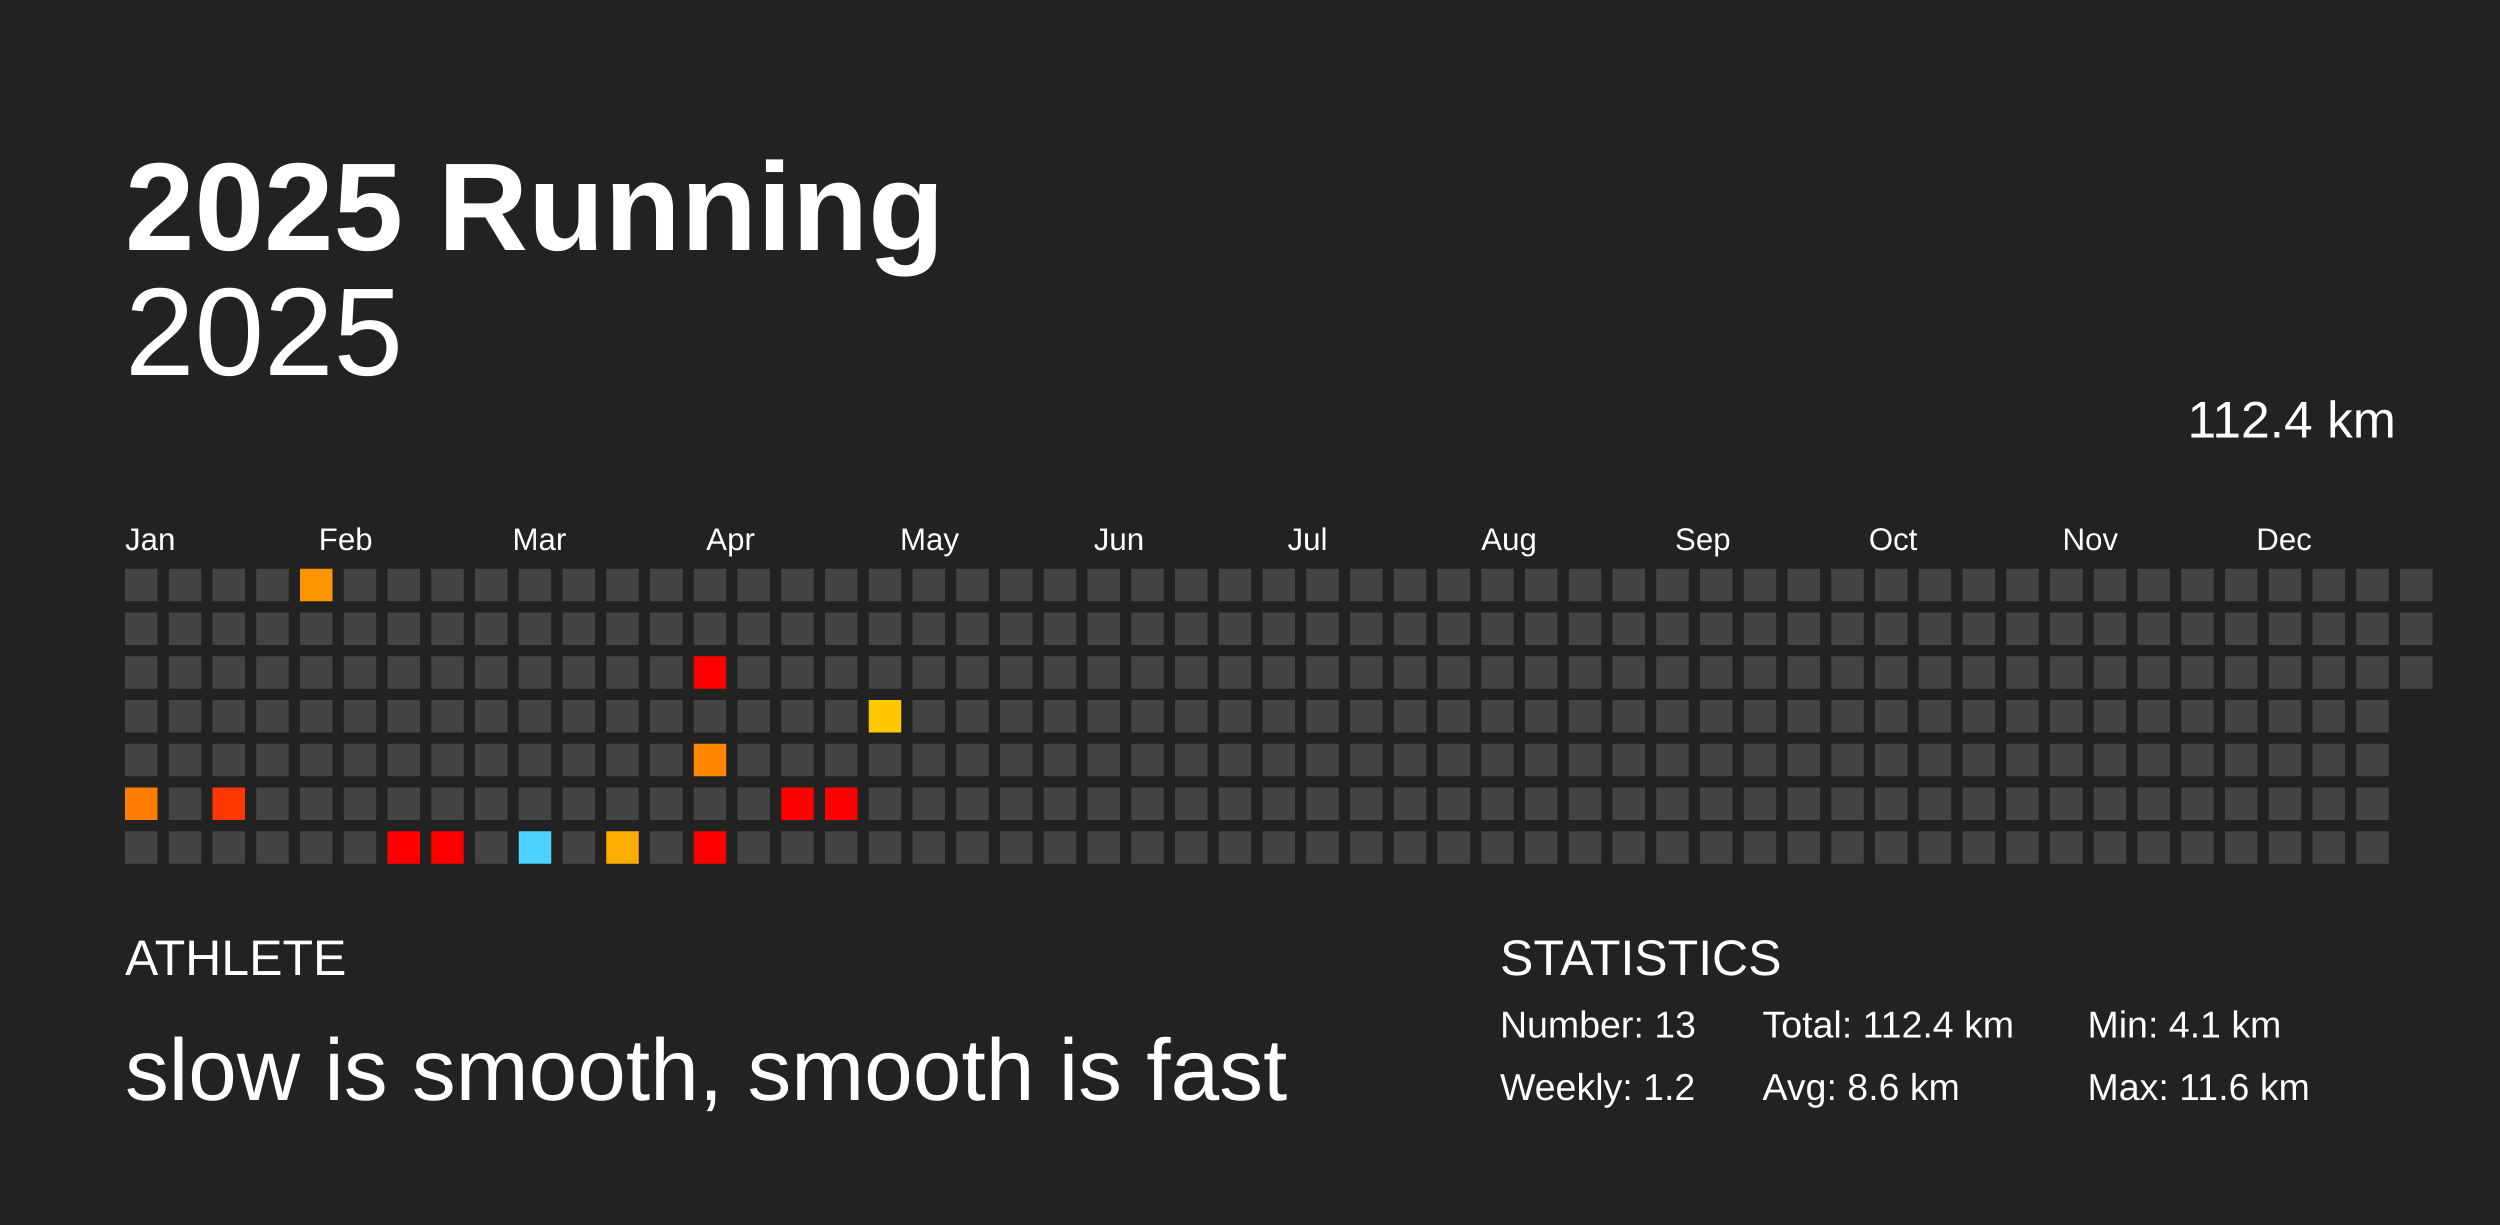
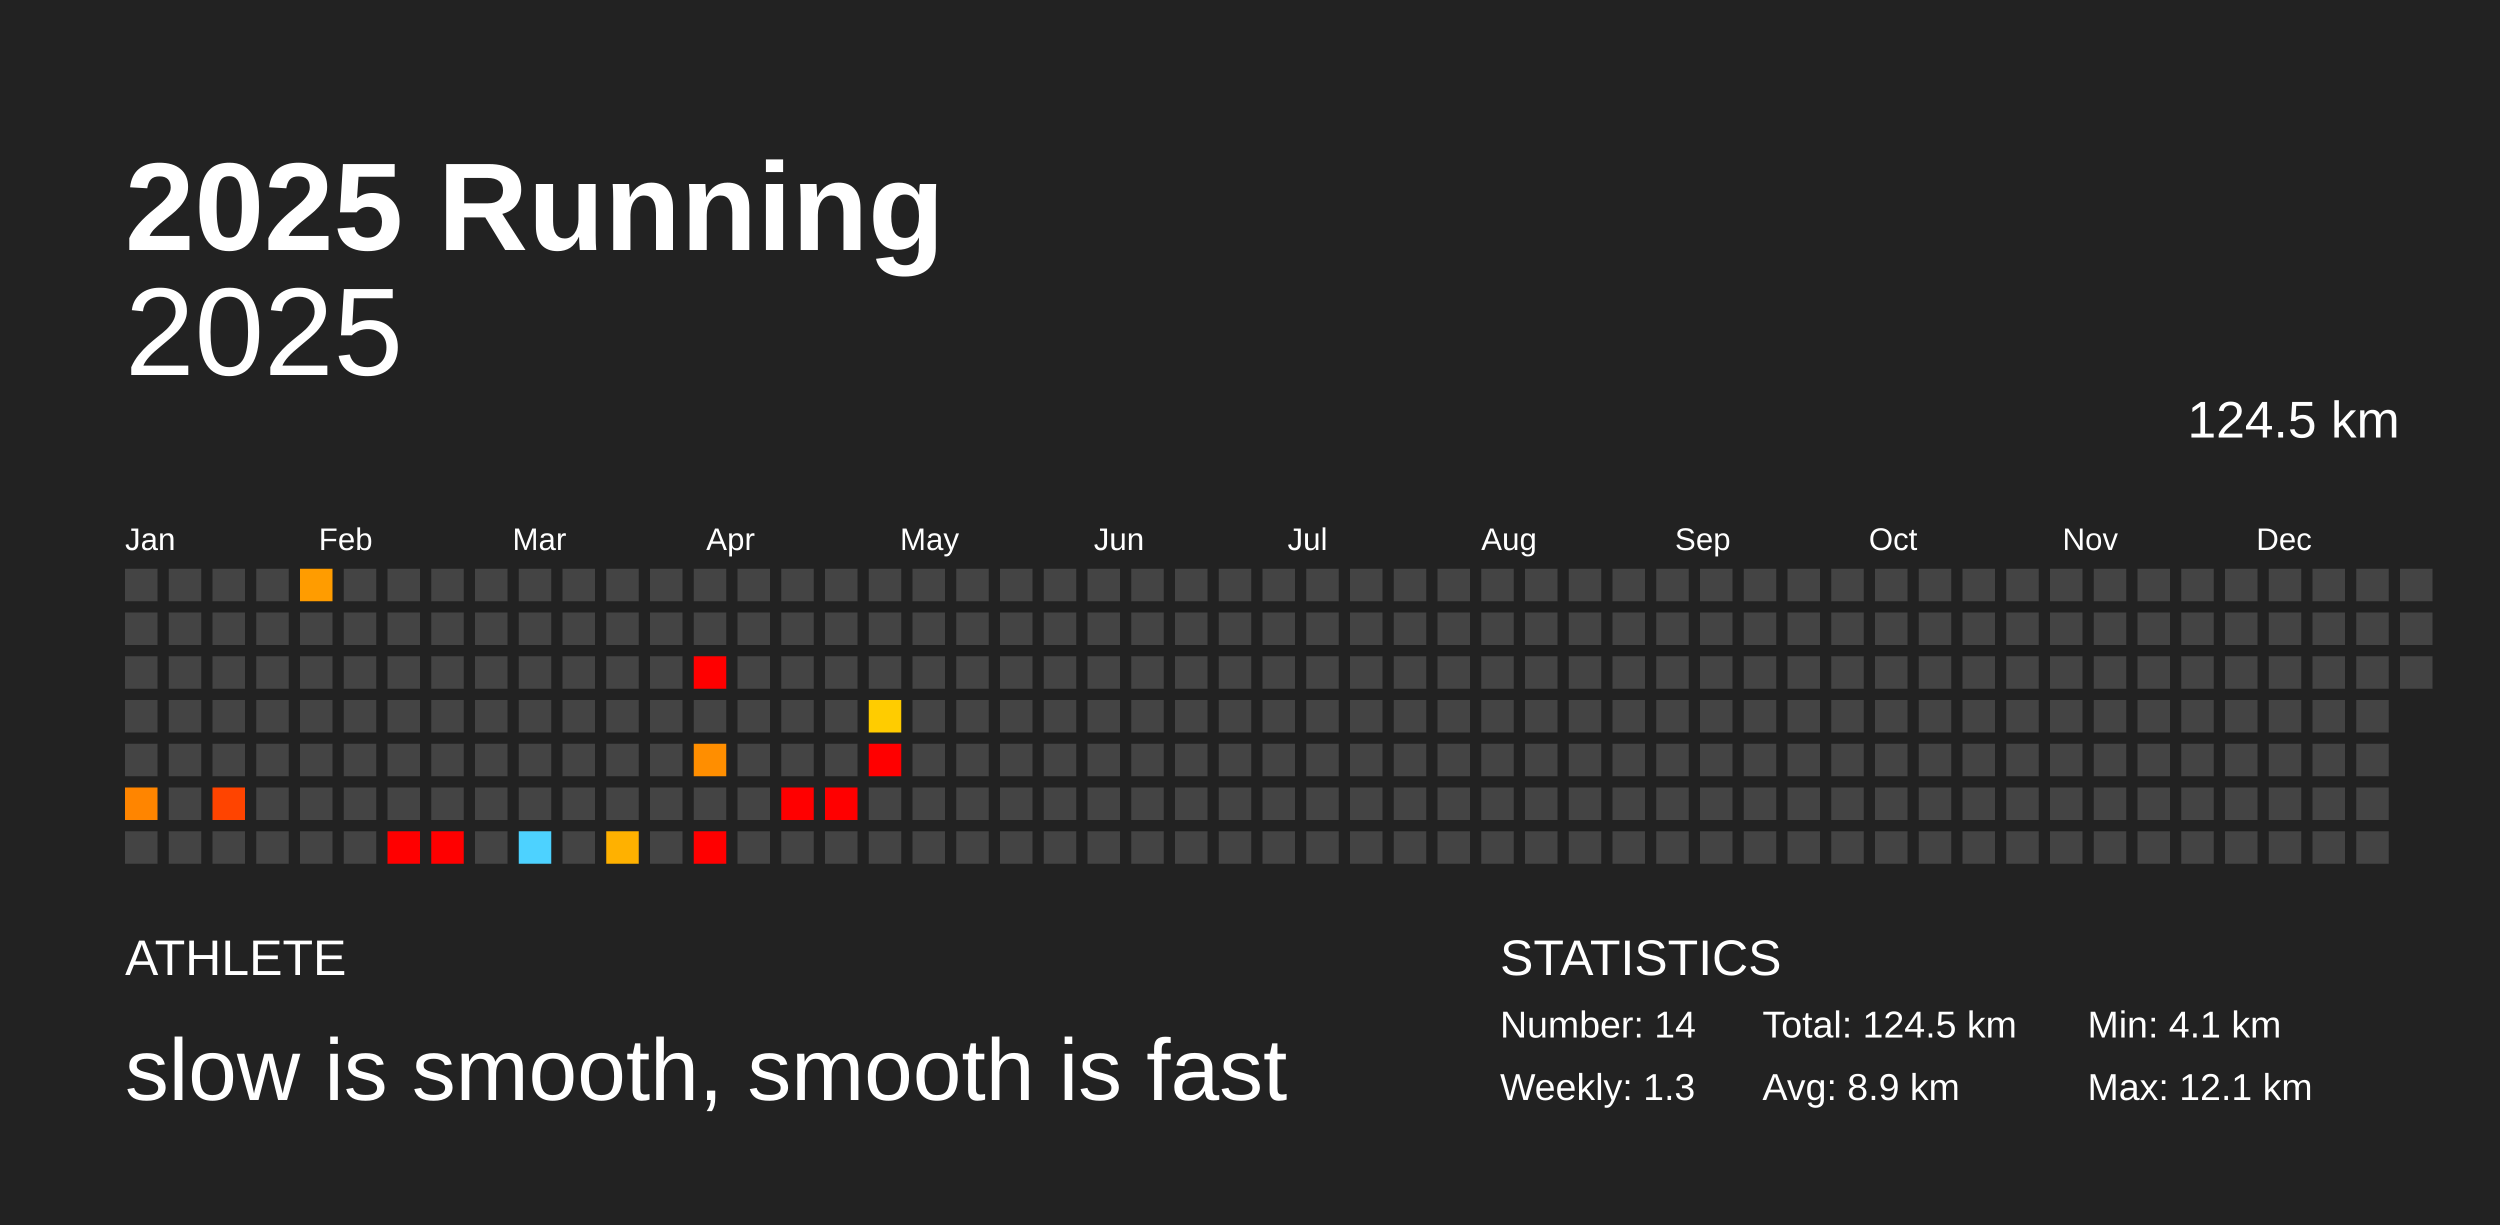
<svg xmlns="http://www.w3.org/2000/svg" baseProfile="full" height="98mm" version="1.1" viewBox="0,0,200,98" width="200mm">
  <defs />
  <rect fill="#222222" height="98" width="200" x="0" y="0" />
  <text fill="#FFFFFF" style="font-size:10px; font-family:Arial; font-weight:bold;" x="10" y="20">2025 Running</text>
  <text fill="#FFFFFF" style="font-size:4px; font-family:Arial" x="10" y="78">ATHLETE</text>
  <text fill="#FFFFFF" style="font-size:7px; font-family:Arial" x="10" y="88">slow is smooth, smooth is fast</text>
  <text fill="#FFFFFF" style="font-size:4px; font-family:Arial" x="120" y="78">STATISTICS</text>
-   <text fill="#FFFFFF" style="font-size:3px; font-family:Arial" x="120" y="83">Number: 13</text>
-   <text fill="#FFFFFF" style="font-size:3px; font-family:Arial" x="120" y="88">Weekly: 1.2</text>
-   <text fill="#FFFFFF" style="font-size:3px; font-family:Arial" x="141" y="83">Total: 112.4 km</text>
-   <text fill="#FFFFFF" style="font-size:3px; font-family:Arial" x="141" y="88">Avg: 8.6 km</text>
+   <text fill="#FFFFFF" style="font-size:3px; font-family:Arial" x="120" y="83">Number: 14</text>
+   <text fill="#FFFFFF" style="font-size:3px; font-family:Arial" x="120" y="88">Weekly: 1.3</text>
+   <text fill="#FFFFFF" style="font-size:3px; font-family:Arial" x="141" y="83">Total: 124.5 km</text>
+   <text fill="#FFFFFF" style="font-size:3px; font-family:Arial" x="141" y="88">Avg: 8.9 km</text>
  <text fill="#FFFFFF" style="font-size:3px; font-family:Arial" x="167" y="83">Min: 4.1 km</text>
-   <text fill="#FFFFFF" style="font-size:3px; font-family:Arial" x="167" y="88">Max: 11.6 km</text>
+   <text fill="#FFFFFF" style="font-size:3px; font-family:Arial" x="167" y="88">Max: 12.1 km</text>
  <text alignment-baseline="hanging" fill="#FFFFFF" style="font-size:10.0px; font-family:Arial;" x="10" y="30">2025</text>
-   <text alignment-baseline="hanging" fill="#FFFFFF" style="font-size:4.125px; font-family:Arial;" x="175" y="35">112.4 km</text>
+   <text alignment-baseline="hanging" fill="#FFFFFF" style="font-size:4.125px; font-family:Arial;" x="175" y="35">124.5 km</text>
  <text fill="#FFFFFF" style="font-size:2.5px; font-family:Arial" x="10.0" y="44">Jan</text>
  <text fill="#FFFFFF" style="font-size:2.5px; font-family:Arial" x="25.5" y="44">Feb</text>
  <text fill="#FFFFFF" style="font-size:2.5px; font-family:Arial" x="41.0" y="44">Mar</text>
  <text fill="#FFFFFF" style="font-size:2.5px; font-family:Arial" x="56.5" y="44">Apr</text>
  <text fill="#FFFFFF" style="font-size:2.5px; font-family:Arial" x="72.0" y="44">May</text>
  <text fill="#FFFFFF" style="font-size:2.5px; font-family:Arial" x="87.5" y="44">Jun</text>
  <text fill="#FFFFFF" style="font-size:2.5px; font-family:Arial" x="103.0" y="44">Jul</text>
  <text fill="#FFFFFF" style="font-size:2.5px; font-family:Arial" x="118.5" y="44">Aug</text>
  <text fill="#FFFFFF" style="font-size:2.5px; font-family:Arial" x="134.0" y="44">Sep</text>
  <text fill="#FFFFFF" style="font-size:2.5px; font-family:Arial" x="149.5" y="44">Oct</text>
  <text fill="#FFFFFF" style="font-size:2.5px; font-family:Arial" x="165.0" y="44">Nov</text>
  <text fill="#FFFFFF" style="font-size:2.5px; font-family:Arial" x="180.5" y="44">Dec</text>
  <rect fill="#444444" height="2.6" width="2.6" x="10.0" y="45.5" />
  <rect fill="#444444" height="2.6" width="2.6" x="10.0" y="49.0" />
  <rect fill="#444444" height="2.6" width="2.6" x="10.0" y="52.5" />
  <rect fill="#444444" height="2.6" width="2.6" x="10.0" y="56.0" />
  <rect fill="#444444" height="2.6" width="2.6" x="10.0" y="59.5" />
-   <rect fill="#ff7c00" height="2.6" width="2.6" x="10.0" y="63.0" />
+   <rect fill="#ff8500" height="2.6" width="2.6" x="10.0" y="63.0" />
  <rect fill="#444444" height="2.6" width="2.6" x="10.0" y="66.5" />
  <rect fill="#444444" height="2.6" width="2.6" x="13.5" y="45.5" />
  <rect fill="#444444" height="2.6" width="2.6" x="13.5" y="49.0" />
  <rect fill="#444444" height="2.6" width="2.6" x="13.5" y="52.5" />
  <rect fill="#444444" height="2.6" width="2.6" x="13.5" y="56.0" />
  <rect fill="#444444" height="2.6" width="2.6" x="13.5" y="59.5" />
  <rect fill="#444444" height="2.6" width="2.6" x="13.5" y="63.0" />
  <rect fill="#444444" height="2.6" width="2.6" x="13.5" y="66.5" />
  <rect fill="#444444" height="2.6" width="2.6" x="17.0" y="45.5" />
  <rect fill="#444444" height="2.6" width="2.6" x="17.0" y="49.0" />
  <rect fill="#444444" height="2.6" width="2.6" x="17.0" y="52.5" />
  <rect fill="#444444" height="2.6" width="2.6" x="17.0" y="56.0" />
  <rect fill="#444444" height="2.6" width="2.6" x="17.0" y="59.5" />
-   <rect fill="#ff3700" height="2.6" width="2.6" x="17.0" y="63.0" />
+   <rect fill="#ff4400" height="2.6" width="2.6" x="17.0" y="63.0" />
  <rect fill="#444444" height="2.6" width="2.6" x="17.0" y="66.5" />
  <rect fill="#444444" height="2.6" width="2.6" x="20.5" y="45.5" />
  <rect fill="#444444" height="2.6" width="2.6" x="20.5" y="49.0" />
  <rect fill="#444444" height="2.6" width="2.6" x="20.5" y="52.5" />
  <rect fill="#444444" height="2.6" width="2.6" x="20.5" y="56.0" />
  <rect fill="#444444" height="2.6" width="2.6" x="20.5" y="59.5" />
  <rect fill="#444444" height="2.6" width="2.6" x="20.5" y="63.0" />
  <rect fill="#444444" height="2.6" width="2.6" x="20.5" y="66.5" />
-   <rect fill="#ff9500" height="2.6" width="2.6" x="24.0" y="45.5" />
+   <rect fill="#ff9c00" height="2.6" width="2.6" x="24.0" y="45.5" />
  <rect fill="#444444" height="2.6" width="2.6" x="24.0" y="49.0" />
  <rect fill="#444444" height="2.6" width="2.6" x="24.0" y="52.5" />
  <rect fill="#444444" height="2.6" width="2.6" x="24.0" y="56.0" />
  <rect fill="#444444" height="2.6" width="2.6" x="24.0" y="59.5" />
  <rect fill="#444444" height="2.6" width="2.6" x="24.0" y="63.0" />
  <rect fill="#444444" height="2.6" width="2.6" x="24.0" y="66.5" />
  <rect fill="#444444" height="2.6" width="2.6" x="27.5" y="45.5" />
  <rect fill="#444444" height="2.6" width="2.6" x="27.5" y="49.0" />
  <rect fill="#444444" height="2.6" width="2.6" x="27.5" y="52.5" />
  <rect fill="#444444" height="2.6" width="2.6" x="27.5" y="56.0" />
  <rect fill="#444444" height="2.6" width="2.6" x="27.5" y="59.5" />
  <rect fill="#444444" height="2.6" width="2.6" x="27.5" y="63.0" />
  <rect fill="#444444" height="2.6" width="2.6" x="27.5" y="66.5" />
  <rect fill="#444444" height="2.6" width="2.6" x="31.0" y="45.5" />
  <rect fill="#444444" height="2.6" width="2.6" x="31.0" y="49.0" />
  <rect fill="#444444" height="2.6" width="2.6" x="31.0" y="52.5" />
  <rect fill="#444444" height="2.6" width="2.6" x="31.0" y="56.0" />
  <rect fill="#444444" height="2.6" width="2.6" x="31.0" y="59.5" />
  <rect fill="#444444" height="2.6" width="2.6" x="31.0" y="63.0" />
  <rect fill="red" height="2.6" width="2.6" x="31.0" y="66.5" />
  <rect fill="#444444" height="2.6" width="2.6" x="34.5" y="45.5" />
  <rect fill="#444444" height="2.6" width="2.6" x="34.5" y="49.0" />
  <rect fill="#444444" height="2.6" width="2.6" x="34.5" y="52.5" />
  <rect fill="#444444" height="2.6" width="2.6" x="34.5" y="56.0" />
  <rect fill="#444444" height="2.6" width="2.6" x="34.5" y="59.5" />
  <rect fill="#444444" height="2.6" width="2.6" x="34.5" y="63.0" />
  <rect fill="red" height="2.6" width="2.6" x="34.5" y="66.5" />
  <rect fill="#444444" height="2.6" width="2.6" x="38.0" y="45.5" />
  <rect fill="#444444" height="2.6" width="2.6" x="38.0" y="49.0" />
  <rect fill="#444444" height="2.6" width="2.6" x="38.0" y="52.5" />
  <rect fill="#444444" height="2.6" width="2.6" x="38.0" y="56.0" />
  <rect fill="#444444" height="2.6" width="2.6" x="38.0" y="59.5" />
  <rect fill="#444444" height="2.6" width="2.6" x="38.0" y="63.0" />
  <rect fill="#444444" height="2.6" width="2.6" x="38.0" y="66.5" />
  <rect fill="#444444" height="2.6" width="2.6" x="41.5" y="45.5" />
  <rect fill="#444444" height="2.6" width="2.6" x="41.5" y="49.0" />
  <rect fill="#444444" height="2.6" width="2.6" x="41.5" y="52.5" />
  <rect fill="#444444" height="2.6" width="2.6" x="41.5" y="56.0" />
  <rect fill="#444444" height="2.6" width="2.6" x="41.5" y="59.5" />
  <rect fill="#444444" height="2.6" width="2.6" x="41.5" y="63.0" />
  <rect fill="#4dd2ff" height="2.6" width="2.6" x="41.5" y="66.5" />
  <rect fill="#444444" height="2.6" width="2.6" x="45.0" y="45.5" />
  <rect fill="#444444" height="2.6" width="2.6" x="45.0" y="49.0" />
  <rect fill="#444444" height="2.6" width="2.6" x="45.0" y="52.5" />
  <rect fill="#444444" height="2.6" width="2.6" x="45.0" y="56.0" />
  <rect fill="#444444" height="2.6" width="2.6" x="45.0" y="59.5" />
  <rect fill="#444444" height="2.6" width="2.6" x="45.0" y="63.0" />
  <rect fill="#444444" height="2.6" width="2.6" x="45.0" y="66.5" />
  <rect fill="#444444" height="2.6" width="2.6" x="48.5" y="45.5" />
  <rect fill="#444444" height="2.6" width="2.6" x="48.5" y="49.0" />
  <rect fill="#444444" height="2.6" width="2.6" x="48.5" y="52.5" />
  <rect fill="#444444" height="2.6" width="2.6" x="48.5" y="56.0" />
  <rect fill="#444444" height="2.6" width="2.6" x="48.5" y="59.5" />
  <rect fill="#444444" height="2.6" width="2.6" x="48.5" y="63.0" />
-   <rect fill="#ffac00" height="2.6" width="2.6" x="48.5" y="66.5" />
+   <rect fill="#ffb100" height="2.6" width="2.6" x="48.5" y="66.5" />
  <rect fill="#444444" height="2.6" width="2.6" x="52.0" y="45.5" />
  <rect fill="#444444" height="2.6" width="2.6" x="52.0" y="49.0" />
  <rect fill="#444444" height="2.6" width="2.6" x="52.0" y="52.5" />
  <rect fill="#444444" height="2.6" width="2.6" x="52.0" y="56.0" />
  <rect fill="#444444" height="2.6" width="2.6" x="52.0" y="59.5" />
  <rect fill="#444444" height="2.6" width="2.6" x="52.0" y="63.0" />
  <rect fill="#444444" height="2.6" width="2.6" x="52.0" y="66.5" />
  <rect fill="#444444" height="2.6" width="2.6" x="55.5" y="45.5" />
  <rect fill="#444444" height="2.6" width="2.6" x="55.5" y="49.0" />
  <rect fill="red" height="2.6" width="2.6" x="55.5" y="52.5" />
  <rect fill="#444444" height="2.6" width="2.6" x="55.5" y="56.0" />
-   <rect fill="#ff8600" height="2.6" width="2.6" x="55.5" y="59.5" />
+   <rect fill="#ff8e00" height="2.6" width="2.6" x="55.5" y="59.5" />
  <rect fill="#444444" height="2.6" width="2.6" x="55.5" y="63.0" />
  <rect fill="red" height="2.6" width="2.6" x="55.5" y="66.5" />
  <rect fill="#444444" height="2.6" width="2.6" x="59.0" y="45.5" />
  <rect fill="#444444" height="2.6" width="2.6" x="59.0" y="49.0" />
  <rect fill="#444444" height="2.6" width="2.6" x="59.0" y="52.5" />
  <rect fill="#444444" height="2.6" width="2.6" x="59.0" y="56.0" />
  <rect fill="#444444" height="2.6" width="2.6" x="59.0" y="59.5" />
  <rect fill="#444444" height="2.6" width="2.6" x="59.0" y="63.0" />
  <rect fill="#444444" height="2.6" width="2.6" x="59.0" y="66.5" />
  <rect fill="#444444" height="2.6" width="2.6" x="62.5" y="45.5" />
  <rect fill="#444444" height="2.6" width="2.6" x="62.5" y="49.0" />
  <rect fill="#444444" height="2.6" width="2.6" x="62.5" y="52.5" />
  <rect fill="#444444" height="2.6" width="2.6" x="62.5" y="56.0" />
  <rect fill="#444444" height="2.6" width="2.6" x="62.5" y="59.5" />
  <rect fill="red" height="2.6" width="2.6" x="62.5" y="63.0" />
  <rect fill="#444444" height="2.6" width="2.6" x="62.5" y="66.5" />
  <rect fill="#444444" height="2.6" width="2.6" x="66.0" y="45.5" />
  <rect fill="#444444" height="2.6" width="2.6" x="66.0" y="49.0" />
  <rect fill="#444444" height="2.6" width="2.6" x="66.0" y="52.5" />
  <rect fill="#444444" height="2.6" width="2.6" x="66.0" y="56.0" />
  <rect fill="#444444" height="2.6" width="2.6" x="66.0" y="59.5" />
  <rect fill="red" height="2.6" width="2.6" x="66.0" y="63.0" />
  <rect fill="#444444" height="2.6" width="2.6" x="66.0" y="66.5" />
  <rect fill="#444444" height="2.6" width="2.6" x="69.5" y="45.5" />
  <rect fill="#444444" height="2.6" width="2.6" x="69.5" y="49.0" />
  <rect fill="#444444" height="2.6" width="2.6" x="69.5" y="52.5" />
-   <rect fill="#ffc800" height="2.6" width="2.6" x="69.5" y="56.0" />
-   <rect fill="#444444" height="2.6" width="2.6" x="69.5" y="59.5" />
+   <rect fill="#ffcc00" height="2.6" width="2.6" x="69.5" y="56.0" />
+   <rect fill="red" height="2.6" width="2.6" x="69.5" y="59.5" />
  <rect fill="#444444" height="2.6" width="2.6" x="69.5" y="63.0" />
  <rect fill="#444444" height="2.6" width="2.6" x="69.5" y="66.5" />
  <rect fill="#444444" height="2.6" width="2.6" x="73.0" y="45.5" />
  <rect fill="#444444" height="2.6" width="2.6" x="73.0" y="49.0" />
  <rect fill="#444444" height="2.6" width="2.6" x="73.0" y="52.5" />
  <rect fill="#444444" height="2.6" width="2.6" x="73.0" y="56.0" />
  <rect fill="#444444" height="2.6" width="2.6" x="73.0" y="59.5" />
  <rect fill="#444444" height="2.6" width="2.6" x="73.0" y="63.0" />
  <rect fill="#444444" height="2.6" width="2.6" x="73.0" y="66.5" />
  <rect fill="#444444" height="2.6" width="2.6" x="76.5" y="45.5" />
  <rect fill="#444444" height="2.6" width="2.6" x="76.5" y="49.0" />
  <rect fill="#444444" height="2.6" width="2.6" x="76.5" y="52.5" />
  <rect fill="#444444" height="2.6" width="2.6" x="76.5" y="56.0" />
  <rect fill="#444444" height="2.6" width="2.6" x="76.5" y="59.5" />
  <rect fill="#444444" height="2.6" width="2.6" x="76.5" y="63.0" />
  <rect fill="#444444" height="2.6" width="2.6" x="76.5" y="66.5" />
  <rect fill="#444444" height="2.6" width="2.6" x="80.0" y="45.5" />
  <rect fill="#444444" height="2.6" width="2.6" x="80.0" y="49.0" />
  <rect fill="#444444" height="2.6" width="2.6" x="80.0" y="52.5" />
  <rect fill="#444444" height="2.6" width="2.6" x="80.0" y="56.0" />
  <rect fill="#444444" height="2.6" width="2.6" x="80.0" y="59.5" />
  <rect fill="#444444" height="2.6" width="2.6" x="80.0" y="63.0" />
  <rect fill="#444444" height="2.6" width="2.6" x="80.0" y="66.5" />
  <rect fill="#444444" height="2.6" width="2.6" x="83.5" y="45.5" />
  <rect fill="#444444" height="2.6" width="2.6" x="83.5" y="49.0" />
  <rect fill="#444444" height="2.6" width="2.6" x="83.5" y="52.5" />
  <rect fill="#444444" height="2.6" width="2.6" x="83.5" y="56.0" />
  <rect fill="#444444" height="2.6" width="2.6" x="83.5" y="59.5" />
  <rect fill="#444444" height="2.6" width="2.6" x="83.5" y="63.0" />
  <rect fill="#444444" height="2.6" width="2.6" x="83.5" y="66.5" />
  <rect fill="#444444" height="2.6" width="2.6" x="87.0" y="45.5" />
  <rect fill="#444444" height="2.6" width="2.6" x="87.0" y="49.0" />
  <rect fill="#444444" height="2.6" width="2.6" x="87.0" y="52.5" />
  <rect fill="#444444" height="2.6" width="2.6" x="87.0" y="56.0" />
  <rect fill="#444444" height="2.6" width="2.6" x="87.0" y="59.5" />
  <rect fill="#444444" height="2.6" width="2.6" x="87.0" y="63.0" />
  <rect fill="#444444" height="2.6" width="2.6" x="87.0" y="66.5" />
  <rect fill="#444444" height="2.6" width="2.6" x="90.5" y="45.5" />
  <rect fill="#444444" height="2.6" width="2.6" x="90.5" y="49.0" />
  <rect fill="#444444" height="2.6" width="2.6" x="90.5" y="52.5" />
  <rect fill="#444444" height="2.6" width="2.6" x="90.5" y="56.0" />
  <rect fill="#444444" height="2.6" width="2.6" x="90.5" y="59.5" />
  <rect fill="#444444" height="2.6" width="2.6" x="90.5" y="63.0" />
  <rect fill="#444444" height="2.6" width="2.6" x="90.5" y="66.5" />
  <rect fill="#444444" height="2.6" width="2.6" x="94.0" y="45.5" />
  <rect fill="#444444" height="2.6" width="2.6" x="94.0" y="49.0" />
  <rect fill="#444444" height="2.6" width="2.6" x="94.0" y="52.5" />
  <rect fill="#444444" height="2.6" width="2.6" x="94.0" y="56.0" />
  <rect fill="#444444" height="2.6" width="2.6" x="94.0" y="59.5" />
  <rect fill="#444444" height="2.6" width="2.6" x="94.0" y="63.0" />
  <rect fill="#444444" height="2.6" width="2.6" x="94.0" y="66.5" />
  <rect fill="#444444" height="2.6" width="2.6" x="97.5" y="45.5" />
  <rect fill="#444444" height="2.6" width="2.6" x="97.5" y="49.0" />
  <rect fill="#444444" height="2.6" width="2.6" x="97.5" y="52.5" />
  <rect fill="#444444" height="2.6" width="2.6" x="97.5" y="56.0" />
  <rect fill="#444444" height="2.6" width="2.6" x="97.5" y="59.5" />
  <rect fill="#444444" height="2.6" width="2.6" x="97.5" y="63.0" />
  <rect fill="#444444" height="2.6" width="2.6" x="97.5" y="66.5" />
  <rect fill="#444444" height="2.6" width="2.6" x="101.0" y="45.5" />
  <rect fill="#444444" height="2.6" width="2.6" x="101.0" y="49.0" />
  <rect fill="#444444" height="2.6" width="2.6" x="101.0" y="52.5" />
  <rect fill="#444444" height="2.6" width="2.6" x="101.0" y="56.0" />
  <rect fill="#444444" height="2.6" width="2.6" x="101.0" y="59.5" />
  <rect fill="#444444" height="2.6" width="2.6" x="101.0" y="63.0" />
  <rect fill="#444444" height="2.6" width="2.6" x="101.0" y="66.5" />
  <rect fill="#444444" height="2.6" width="2.6" x="104.5" y="45.5" />
  <rect fill="#444444" height="2.6" width="2.6" x="104.5" y="49.0" />
  <rect fill="#444444" height="2.6" width="2.6" x="104.5" y="52.5" />
  <rect fill="#444444" height="2.6" width="2.6" x="104.5" y="56.0" />
  <rect fill="#444444" height="2.6" width="2.6" x="104.5" y="59.5" />
  <rect fill="#444444" height="2.6" width="2.6" x="104.5" y="63.0" />
  <rect fill="#444444" height="2.6" width="2.6" x="104.5" y="66.5" />
  <rect fill="#444444" height="2.6" width="2.6" x="108.0" y="45.5" />
  <rect fill="#444444" height="2.6" width="2.6" x="108.0" y="49.0" />
  <rect fill="#444444" height="2.6" width="2.6" x="108.0" y="52.5" />
  <rect fill="#444444" height="2.6" width="2.6" x="108.0" y="56.0" />
  <rect fill="#444444" height="2.6" width="2.6" x="108.0" y="59.5" />
  <rect fill="#444444" height="2.6" width="2.6" x="108.0" y="63.0" />
  <rect fill="#444444" height="2.6" width="2.6" x="108.0" y="66.5" />
  <rect fill="#444444" height="2.6" width="2.6" x="111.5" y="45.5" />
  <rect fill="#444444" height="2.6" width="2.6" x="111.5" y="49.0" />
  <rect fill="#444444" height="2.6" width="2.6" x="111.5" y="52.5" />
  <rect fill="#444444" height="2.6" width="2.6" x="111.5" y="56.0" />
  <rect fill="#444444" height="2.6" width="2.6" x="111.5" y="59.5" />
  <rect fill="#444444" height="2.6" width="2.6" x="111.5" y="63.0" />
  <rect fill="#444444" height="2.6" width="2.6" x="111.5" y="66.5" />
  <rect fill="#444444" height="2.6" width="2.6" x="115.0" y="45.5" />
  <rect fill="#444444" height="2.6" width="2.6" x="115.0" y="49.0" />
  <rect fill="#444444" height="2.6" width="2.6" x="115.0" y="52.5" />
  <rect fill="#444444" height="2.6" width="2.6" x="115.0" y="56.0" />
  <rect fill="#444444" height="2.6" width="2.6" x="115.0" y="59.5" />
  <rect fill="#444444" height="2.6" width="2.6" x="115.0" y="63.0" />
  <rect fill="#444444" height="2.6" width="2.6" x="115.0" y="66.5" />
  <rect fill="#444444" height="2.6" width="2.6" x="118.5" y="45.5" />
  <rect fill="#444444" height="2.6" width="2.6" x="118.5" y="49.0" />
  <rect fill="#444444" height="2.6" width="2.6" x="118.5" y="52.5" />
  <rect fill="#444444" height="2.6" width="2.6" x="118.5" y="56.0" />
  <rect fill="#444444" height="2.6" width="2.6" x="118.5" y="59.5" />
  <rect fill="#444444" height="2.6" width="2.6" x="118.5" y="63.0" />
  <rect fill="#444444" height="2.6" width="2.6" x="118.5" y="66.5" />
  <rect fill="#444444" height="2.6" width="2.6" x="122.0" y="45.5" />
  <rect fill="#444444" height="2.6" width="2.6" x="122.0" y="49.0" />
  <rect fill="#444444" height="2.6" width="2.6" x="122.0" y="52.5" />
  <rect fill="#444444" height="2.6" width="2.6" x="122.0" y="56.0" />
  <rect fill="#444444" height="2.6" width="2.6" x="122.0" y="59.5" />
  <rect fill="#444444" height="2.6" width="2.6" x="122.0" y="63.0" />
  <rect fill="#444444" height="2.6" width="2.6" x="122.0" y="66.5" />
  <rect fill="#444444" height="2.6" width="2.6" x="125.5" y="45.5" />
  <rect fill="#444444" height="2.6" width="2.6" x="125.5" y="49.0" />
  <rect fill="#444444" height="2.6" width="2.6" x="125.5" y="52.5" />
  <rect fill="#444444" height="2.6" width="2.6" x="125.5" y="56.0" />
  <rect fill="#444444" height="2.6" width="2.6" x="125.5" y="59.5" />
  <rect fill="#444444" height="2.6" width="2.6" x="125.5" y="63.0" />
  <rect fill="#444444" height="2.6" width="2.6" x="125.5" y="66.5" />
  <rect fill="#444444" height="2.6" width="2.6" x="129.0" y="45.5" />
  <rect fill="#444444" height="2.6" width="2.6" x="129.0" y="49.0" />
  <rect fill="#444444" height="2.6" width="2.6" x="129.0" y="52.5" />
  <rect fill="#444444" height="2.6" width="2.6" x="129.0" y="56.0" />
  <rect fill="#444444" height="2.6" width="2.6" x="129.0" y="59.5" />
  <rect fill="#444444" height="2.6" width="2.6" x="129.0" y="63.0" />
  <rect fill="#444444" height="2.6" width="2.6" x="129.0" y="66.5" />
  <rect fill="#444444" height="2.6" width="2.6" x="132.5" y="45.5" />
  <rect fill="#444444" height="2.6" width="2.6" x="132.5" y="49.0" />
  <rect fill="#444444" height="2.6" width="2.6" x="132.5" y="52.5" />
  <rect fill="#444444" height="2.6" width="2.6" x="132.5" y="56.0" />
  <rect fill="#444444" height="2.6" width="2.6" x="132.5" y="59.5" />
  <rect fill="#444444" height="2.6" width="2.6" x="132.5" y="63.0" />
  <rect fill="#444444" height="2.6" width="2.6" x="132.5" y="66.5" />
  <rect fill="#444444" height="2.6" width="2.6" x="136.0" y="45.5" />
  <rect fill="#444444" height="2.6" width="2.6" x="136.0" y="49.0" />
  <rect fill="#444444" height="2.6" width="2.6" x="136.0" y="52.5" />
  <rect fill="#444444" height="2.6" width="2.6" x="136.0" y="56.0" />
  <rect fill="#444444" height="2.6" width="2.6" x="136.0" y="59.5" />
  <rect fill="#444444" height="2.6" width="2.6" x="136.0" y="63.0" />
  <rect fill="#444444" height="2.6" width="2.6" x="136.0" y="66.5" />
  <rect fill="#444444" height="2.6" width="2.6" x="139.5" y="45.5" />
  <rect fill="#444444" height="2.6" width="2.6" x="139.5" y="49.0" />
  <rect fill="#444444" height="2.6" width="2.6" x="139.5" y="52.5" />
  <rect fill="#444444" height="2.6" width="2.6" x="139.5" y="56.0" />
  <rect fill="#444444" height="2.6" width="2.6" x="139.5" y="59.5" />
  <rect fill="#444444" height="2.6" width="2.6" x="139.5" y="63.0" />
  <rect fill="#444444" height="2.6" width="2.6" x="139.5" y="66.5" />
  <rect fill="#444444" height="2.6" width="2.6" x="143.0" y="45.5" />
  <rect fill="#444444" height="2.6" width="2.6" x="143.0" y="49.0" />
  <rect fill="#444444" height="2.6" width="2.6" x="143.0" y="52.5" />
  <rect fill="#444444" height="2.6" width="2.6" x="143.0" y="56.0" />
  <rect fill="#444444" height="2.6" width="2.6" x="143.0" y="59.5" />
  <rect fill="#444444" height="2.6" width="2.6" x="143.0" y="63.0" />
  <rect fill="#444444" height="2.6" width="2.6" x="143.0" y="66.5" />
  <rect fill="#444444" height="2.6" width="2.6" x="146.5" y="45.5" />
  <rect fill="#444444" height="2.6" width="2.6" x="146.5" y="49.0" />
  <rect fill="#444444" height="2.6" width="2.6" x="146.5" y="52.5" />
  <rect fill="#444444" height="2.6" width="2.6" x="146.5" y="56.0" />
  <rect fill="#444444" height="2.6" width="2.6" x="146.5" y="59.5" />
  <rect fill="#444444" height="2.6" width="2.6" x="146.5" y="63.0" />
  <rect fill="#444444" height="2.6" width="2.6" x="146.5" y="66.5" />
  <rect fill="#444444" height="2.6" width="2.6" x="150.0" y="45.5" />
  <rect fill="#444444" height="2.6" width="2.6" x="150.0" y="49.0" />
  <rect fill="#444444" height="2.6" width="2.6" x="150.0" y="52.5" />
  <rect fill="#444444" height="2.6" width="2.6" x="150.0" y="56.0" />
  <rect fill="#444444" height="2.6" width="2.6" x="150.0" y="59.5" />
  <rect fill="#444444" height="2.6" width="2.6" x="150.0" y="63.0" />
  <rect fill="#444444" height="2.6" width="2.6" x="150.0" y="66.5" />
  <rect fill="#444444" height="2.6" width="2.6" x="153.5" y="45.5" />
  <rect fill="#444444" height="2.6" width="2.6" x="153.5" y="49.0" />
  <rect fill="#444444" height="2.6" width="2.6" x="153.5" y="52.5" />
  <rect fill="#444444" height="2.6" width="2.6" x="153.5" y="56.0" />
  <rect fill="#444444" height="2.6" width="2.6" x="153.5" y="59.5" />
  <rect fill="#444444" height="2.6" width="2.6" x="153.5" y="63.0" />
  <rect fill="#444444" height="2.6" width="2.6" x="153.5" y="66.5" />
  <rect fill="#444444" height="2.6" width="2.6" x="157.0" y="45.5" />
  <rect fill="#444444" height="2.6" width="2.6" x="157.0" y="49.0" />
  <rect fill="#444444" height="2.6" width="2.6" x="157.0" y="52.5" />
  <rect fill="#444444" height="2.6" width="2.6" x="157.0" y="56.0" />
  <rect fill="#444444" height="2.6" width="2.6" x="157.0" y="59.5" />
  <rect fill="#444444" height="2.6" width="2.6" x="157.0" y="63.0" />
  <rect fill="#444444" height="2.6" width="2.6" x="157.0" y="66.5" />
  <rect fill="#444444" height="2.6" width="2.6" x="160.5" y="45.5" />
  <rect fill="#444444" height="2.6" width="2.6" x="160.5" y="49.0" />
  <rect fill="#444444" height="2.6" width="2.6" x="160.5" y="52.5" />
  <rect fill="#444444" height="2.6" width="2.6" x="160.5" y="56.0" />
  <rect fill="#444444" height="2.6" width="2.6" x="160.5" y="59.5" />
  <rect fill="#444444" height="2.6" width="2.6" x="160.5" y="63.0" />
  <rect fill="#444444" height="2.6" width="2.6" x="160.5" y="66.5" />
  <rect fill="#444444" height="2.6" width="2.6" x="164.0" y="45.5" />
  <rect fill="#444444" height="2.6" width="2.6" x="164.0" y="49.0" />
  <rect fill="#444444" height="2.6" width="2.6" x="164.0" y="52.5" />
  <rect fill="#444444" height="2.6" width="2.6" x="164.0" y="56.0" />
  <rect fill="#444444" height="2.6" width="2.6" x="164.0" y="59.5" />
  <rect fill="#444444" height="2.6" width="2.6" x="164.0" y="63.0" />
  <rect fill="#444444" height="2.6" width="2.6" x="164.0" y="66.5" />
  <rect fill="#444444" height="2.6" width="2.6" x="167.5" y="45.5" />
  <rect fill="#444444" height="2.6" width="2.6" x="167.5" y="49.0" />
  <rect fill="#444444" height="2.6" width="2.6" x="167.5" y="52.5" />
  <rect fill="#444444" height="2.6" width="2.6" x="167.5" y="56.0" />
  <rect fill="#444444" height="2.6" width="2.6" x="167.5" y="59.5" />
  <rect fill="#444444" height="2.6" width="2.6" x="167.5" y="63.0" />
  <rect fill="#444444" height="2.6" width="2.6" x="167.5" y="66.5" />
  <rect fill="#444444" height="2.6" width="2.6" x="171.0" y="45.5" />
  <rect fill="#444444" height="2.6" width="2.6" x="171.0" y="49.0" />
  <rect fill="#444444" height="2.6" width="2.6" x="171.0" y="52.5" />
  <rect fill="#444444" height="2.6" width="2.6" x="171.0" y="56.0" />
  <rect fill="#444444" height="2.6" width="2.6" x="171.0" y="59.5" />
  <rect fill="#444444" height="2.6" width="2.6" x="171.0" y="63.0" />
  <rect fill="#444444" height="2.6" width="2.6" x="171.0" y="66.5" />
  <rect fill="#444444" height="2.6" width="2.6" x="174.5" y="45.5" />
  <rect fill="#444444" height="2.6" width="2.6" x="174.5" y="49.0" />
  <rect fill="#444444" height="2.6" width="2.6" x="174.5" y="52.5" />
  <rect fill="#444444" height="2.6" width="2.6" x="174.5" y="56.0" />
  <rect fill="#444444" height="2.6" width="2.6" x="174.5" y="59.5" />
  <rect fill="#444444" height="2.6" width="2.6" x="174.5" y="63.0" />
  <rect fill="#444444" height="2.6" width="2.6" x="174.5" y="66.5" />
  <rect fill="#444444" height="2.6" width="2.6" x="178.0" y="45.5" />
  <rect fill="#444444" height="2.6" width="2.6" x="178.0" y="49.0" />
  <rect fill="#444444" height="2.6" width="2.6" x="178.0" y="52.5" />
  <rect fill="#444444" height="2.6" width="2.6" x="178.0" y="56.0" />
  <rect fill="#444444" height="2.6" width="2.6" x="178.0" y="59.5" />
  <rect fill="#444444" height="2.6" width="2.6" x="178.0" y="63.0" />
  <rect fill="#444444" height="2.6" width="2.6" x="178.0" y="66.5" />
  <rect fill="#444444" height="2.6" width="2.6" x="181.5" y="45.5" />
  <rect fill="#444444" height="2.6" width="2.6" x="181.5" y="49.0" />
  <rect fill="#444444" height="2.6" width="2.6" x="181.5" y="52.5" />
  <rect fill="#444444" height="2.6" width="2.6" x="181.5" y="56.0" />
  <rect fill="#444444" height="2.6" width="2.6" x="181.5" y="59.5" />
  <rect fill="#444444" height="2.6" width="2.6" x="181.5" y="63.0" />
  <rect fill="#444444" height="2.6" width="2.6" x="181.5" y="66.5" />
  <rect fill="#444444" height="2.6" width="2.6" x="185.0" y="45.5" />
  <rect fill="#444444" height="2.6" width="2.6" x="185.0" y="49.0" />
  <rect fill="#444444" height="2.6" width="2.6" x="185.0" y="52.5" />
  <rect fill="#444444" height="2.6" width="2.6" x="185.0" y="56.0" />
  <rect fill="#444444" height="2.6" width="2.6" x="185.0" y="59.5" />
  <rect fill="#444444" height="2.6" width="2.6" x="185.0" y="63.0" />
  <rect fill="#444444" height="2.6" width="2.6" x="185.0" y="66.5" />
  <rect fill="#444444" height="2.6" width="2.6" x="188.5" y="45.5" />
  <rect fill="#444444" height="2.6" width="2.6" x="188.5" y="49.0" />
  <rect fill="#444444" height="2.6" width="2.6" x="188.5" y="52.5" />
  <rect fill="#444444" height="2.6" width="2.6" x="188.5" y="56.0" />
  <rect fill="#444444" height="2.6" width="2.6" x="188.5" y="59.5" />
  <rect fill="#444444" height="2.6" width="2.6" x="188.5" y="63.0" />
  <rect fill="#444444" height="2.6" width="2.6" x="188.5" y="66.5" />
  <rect fill="#444444" height="2.6" width="2.6" x="192.0" y="45.5" />
  <rect fill="#444444" height="2.6" width="2.6" x="192.0" y="49.0" />
  <rect fill="#444444" height="2.6" width="2.6" x="192.0" y="52.5" />
</svg>
